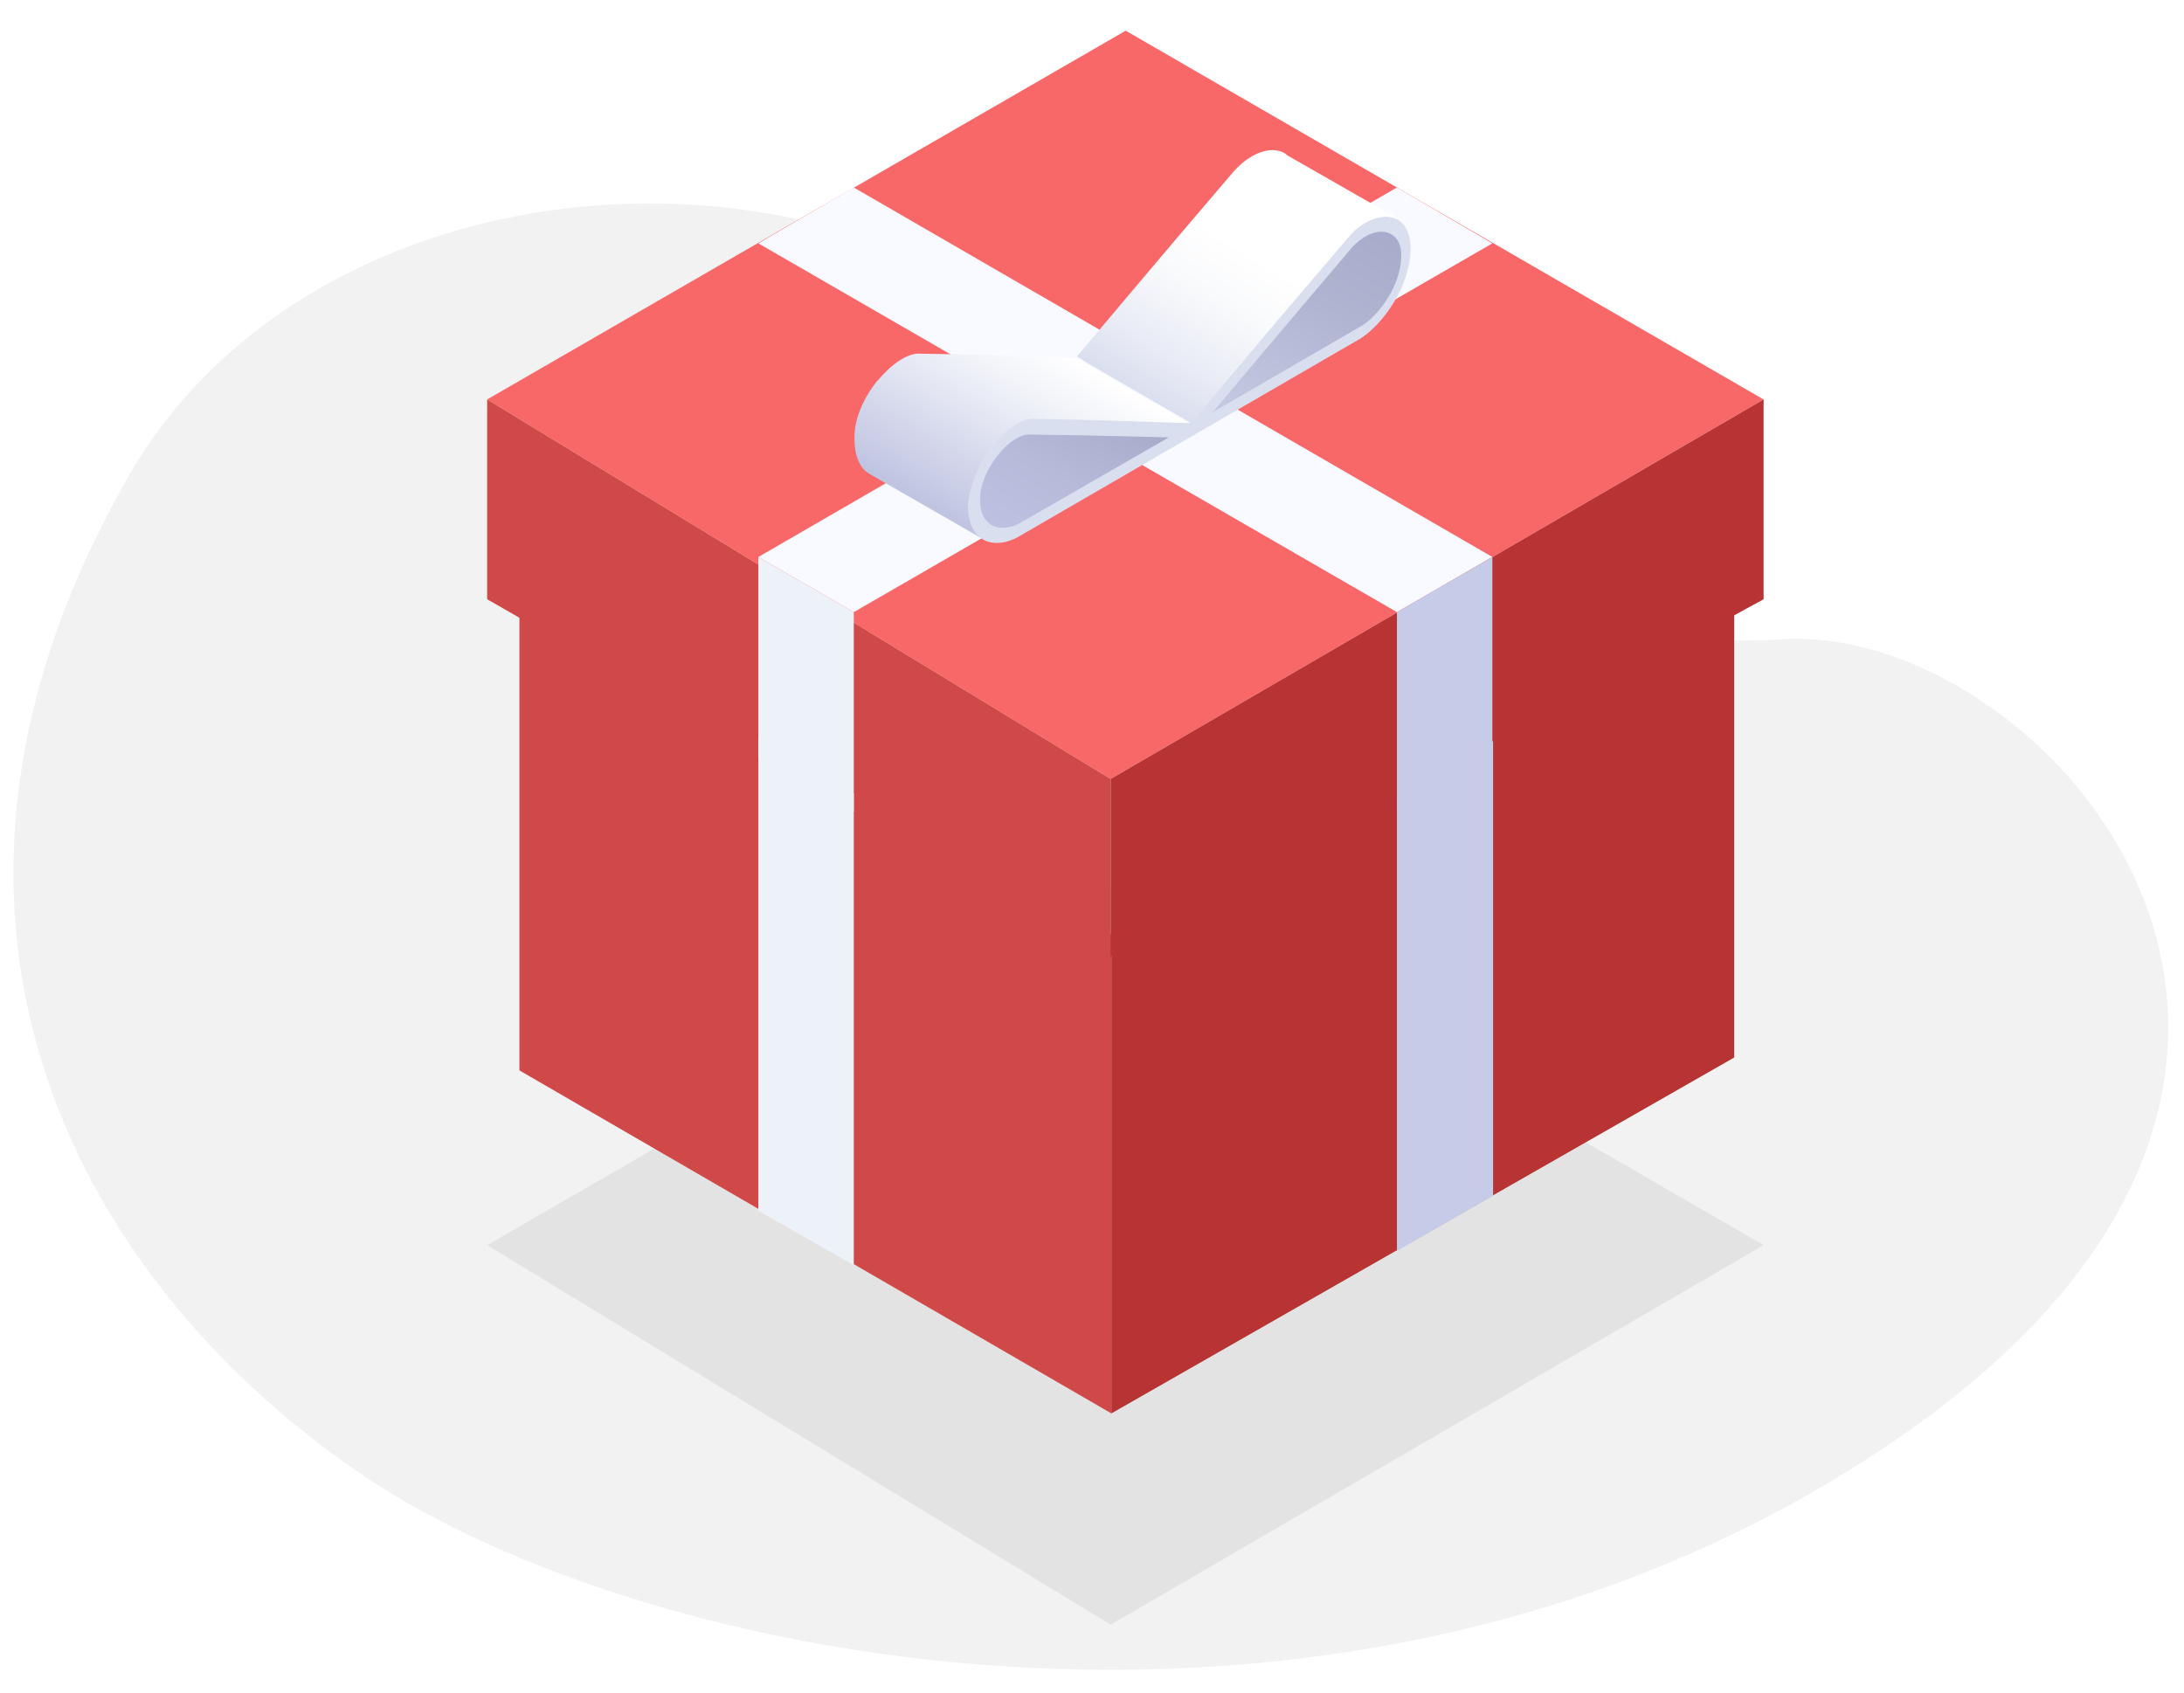
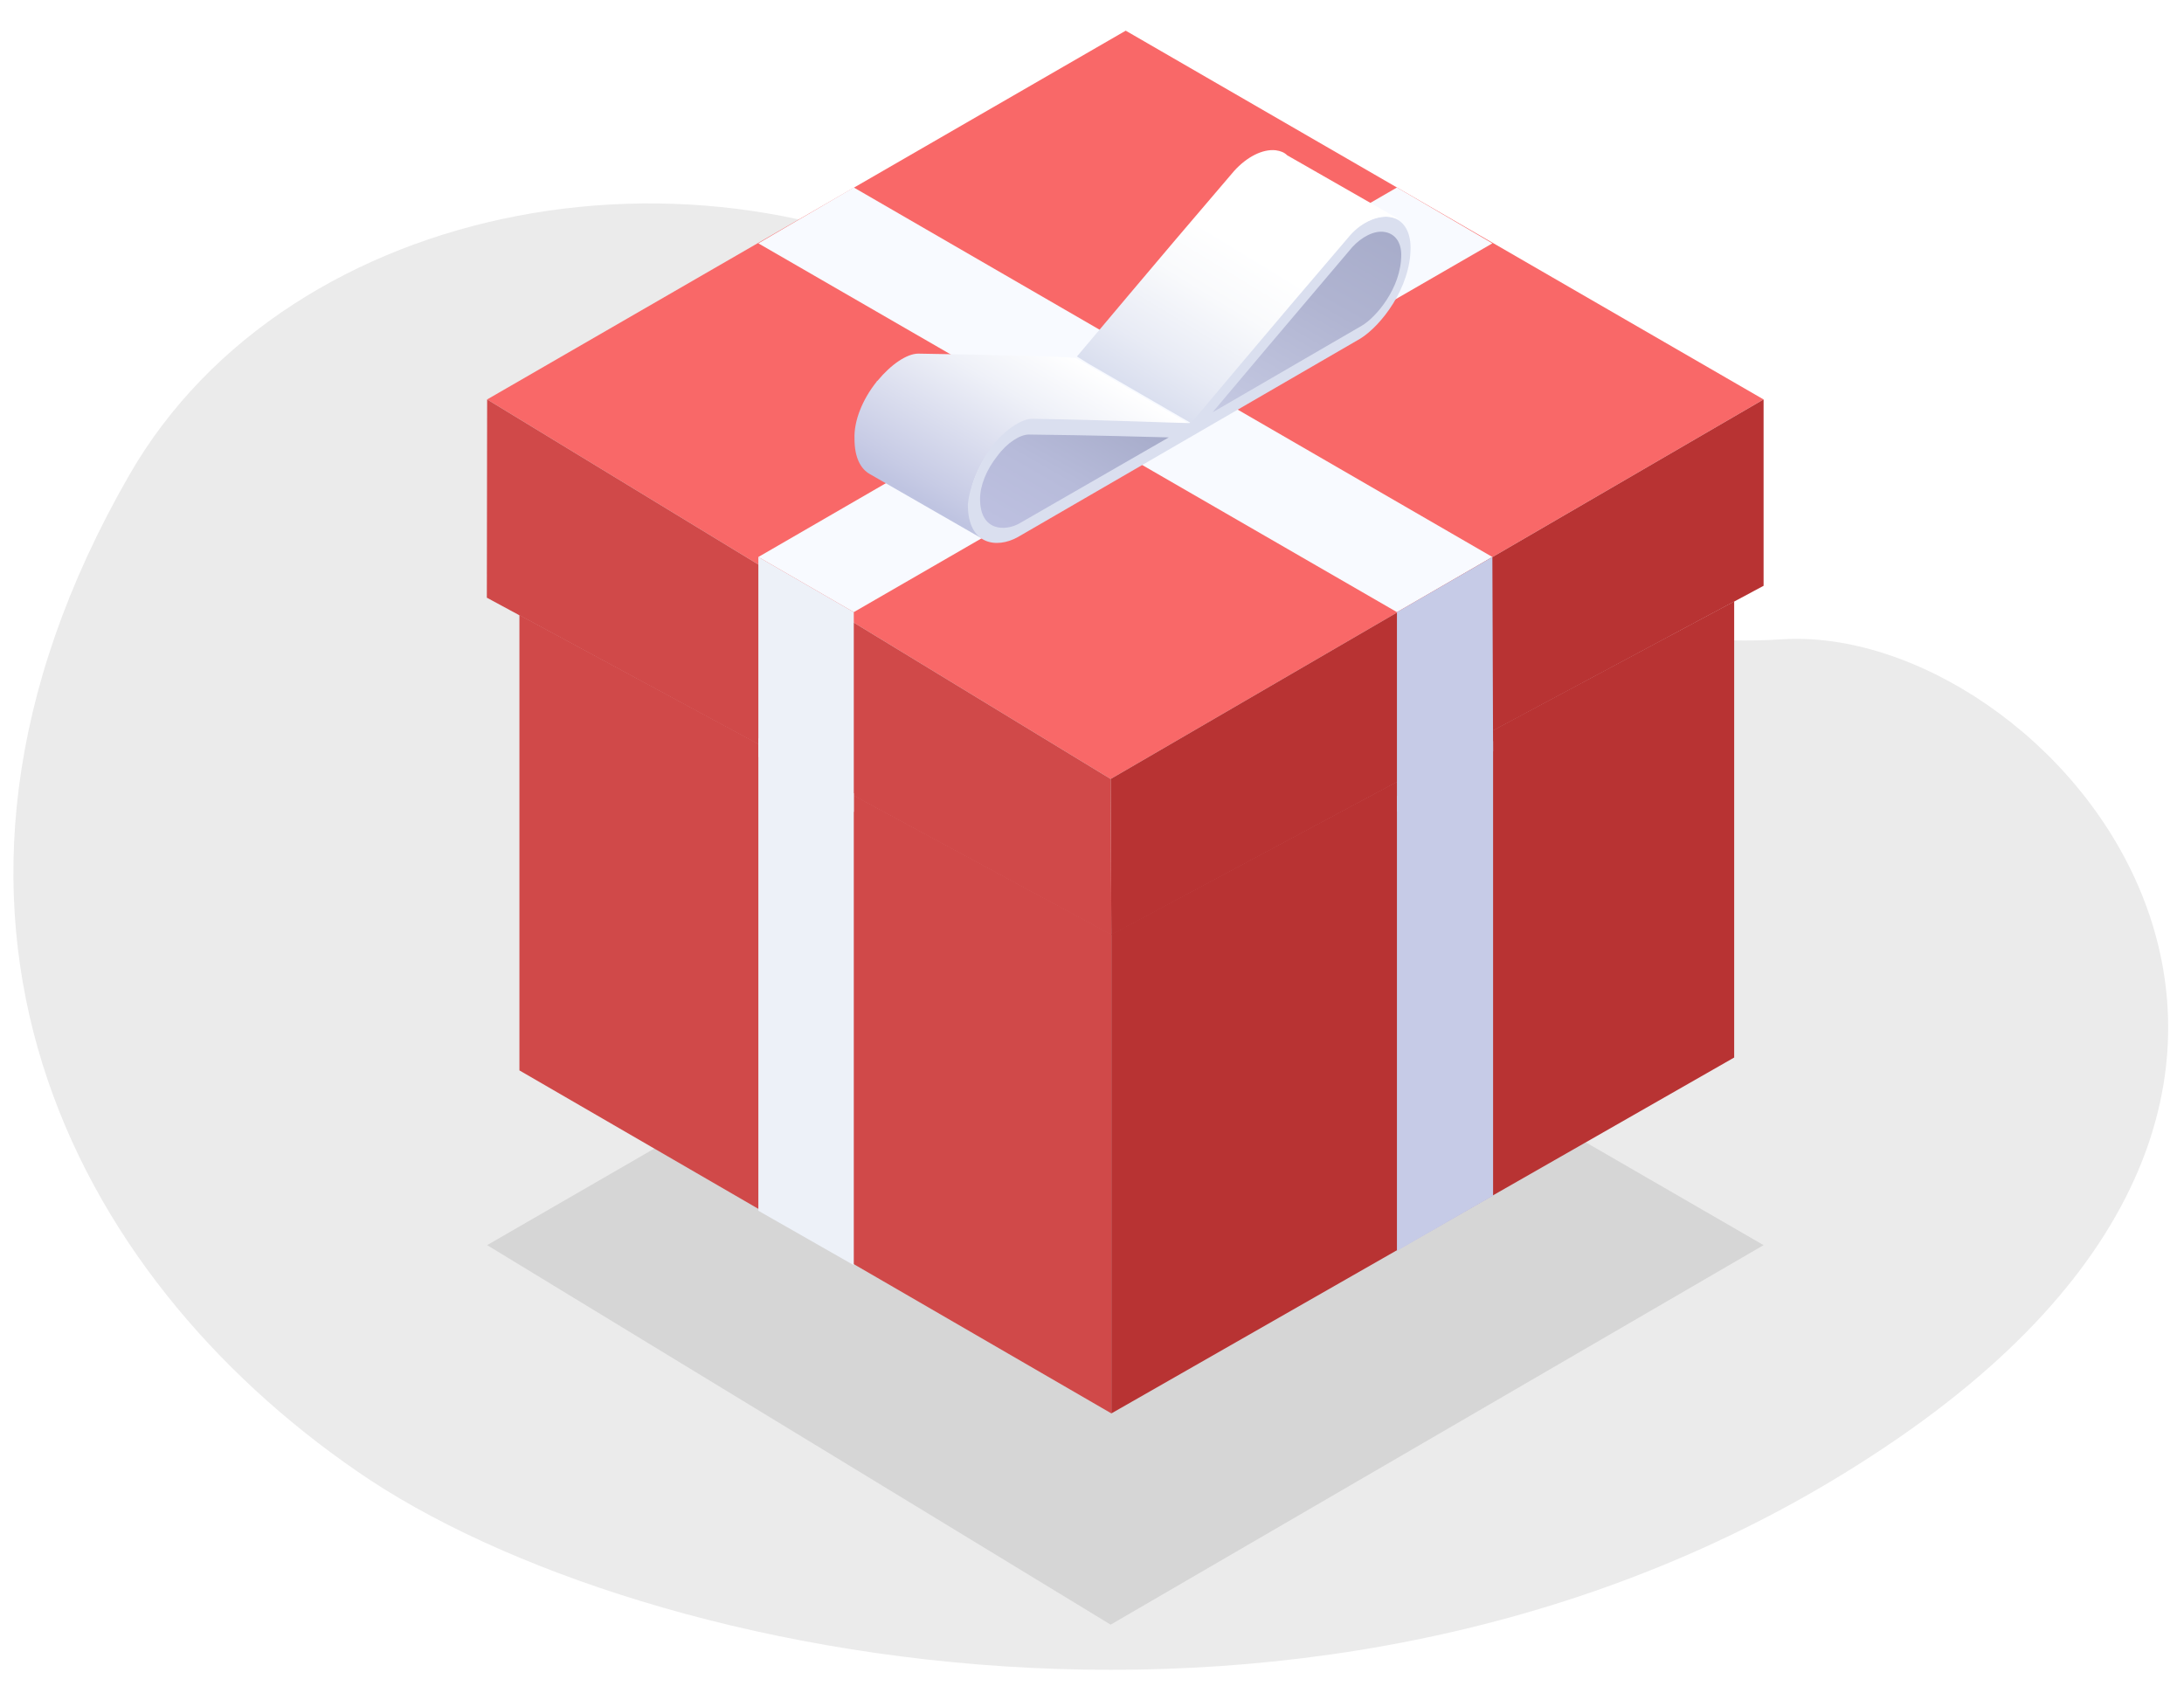
<svg xmlns="http://www.w3.org/2000/svg" xml:space="preserve" width="80mm" height="62mm" version="1.1" style="shape-rendering:geometricPrecision; text-rendering:geometricPrecision; image-rendering:optimizeQuality; fill-rule:evenodd; clip-rule:evenodd" viewBox="0 0 8000 6200">
  <defs>
    <style type="text/css">
   
    .fil7 {fill:#B83333}
+     .fil5 {fill:#B83333}
    .fil8 {fill:#C6CBE7}
-     .fil5 {fill:#D04949}
    .fil4 {fill:#D04949}
+     .fil2 {fill:#D6D6D6}
    .fil10 {fill:#DADFEF}
-     .fil2 {fill:#E3E3E3}
+     .fil0 {fill:#EBEBEB}
    .fil6 {fill:#EDF1F8}
-     .fil0 {fill:#F2F2F2}
    .fil3 {fill:#F8FAFF}
    .fil1 {fill:#F96868}
    .fil11 {fill:url(#id0)}
    .fil9 {fill:url(#id1)}
    .fil12 {fill:url(#id2)}
    .fil13 {fill:url(#id3)}
   
  </style>
    <linearGradient id="id0" gradientUnits="userSpaceOnUse" x1="5018.64" y1="802.95" x2="4568.85" y2="1591.33">
      <stop offset="0" style="stop-opacity:1; stop-color:#A7ACCA" />
      <stop offset="0.388" style="stop-opacity:1; stop-color:#B0B4D1" />
      <stop offset="1" style="stop-opacity:1; stop-color:#C6CAE3" />
    </linearGradient>
    <linearGradient id="id1" gradientUnits="userSpaceOnUse" x1="3881.9" y1="1274.38" x2="3512.23" y2="1909.38">
      <stop offset="0" style="stop-opacity:1; stop-color:white" />
      <stop offset="0.31" style="stop-opacity:1; stop-color:#EFF1F8" />
      <stop offset="0.902" style="stop-opacity:1; stop-color:#C7CBE5" />
      <stop offset="1" style="stop-opacity:1; stop-color:#BFC4E1" />
    </linearGradient>
    <linearGradient id="id2" gradientUnits="userSpaceOnUse" x1="4039.68" y1="1465.13" x2="3748.65" y2="1972.11">
      <stop offset="0" style="stop-opacity:1; stop-color:#A7ACCA" />
      <stop offset="0.561" style="stop-opacity:1; stop-color:#B7BBDA" />
      <stop offset="1" style="stop-opacity:1; stop-color:#BDC0E0" />
    </linearGradient>
    <linearGradient id="id3" gradientUnits="userSpaceOnUse" x1="4780.52" y1="617.24" x2="4251.35" y2="1486.34">
      <stop offset="0" style="stop-opacity:1; stop-color:white" />
      <stop offset="0.361" style="stop-opacity:1; stop-color:white" />
      <stop offset="0.561" style="stop-opacity:1; stop-color:#F9FAFC" />
      <stop offset="0.839" style="stop-opacity:1; stop-color:#E8EBF5" />
      <stop offset="1" style="stop-opacity:1; stop-color:#DADFEF" />
    </linearGradient>
  </defs>
  <g id="Слой_x0020_1">
    <path class="fil0" d="M472.88 1741.27c588.73,-1025.6 2142.03,-1298.39 3203.85,-634.77 1059.18,663.63 1881.82,1298.4 2849.01,1235.44 967.21,-62.95 2404.85,1565.94 425.79,2927.3 -1979.08,1361.36 -4604.7,839.36 -5642.86,120.65 -1040.79,-716.07 -1755.67,-2048.56 -835.79,-3648.62z" />
    <polygon class="fil1" points="4068.34,2853.43 6460.04,1463.23 4123.53,112.38 1784.39,1463.23 " />
    <polygon class="fil2" points="4068.34,5951.23 6460.04,4561.03 4123.53,3210.17 1784.39,4561.03 " />
    <polygon class="fil3" points="3127.43,686.82 2777.86,891.41 5117.02,2242.27 5466.56,2040.3 " />
    <polygon class="fil3" points="2777.86,2040.3 3127.43,2242.27 5466.56,891.41 5117.02,686.82 " />
    <polygon class="fil4" points="4070.96,5177.43 1902.66,3921 1902.66,2252.76 4070.96,3422.63 " />
-     <g id="_3010711530000" filter="url(#filter0_d)">
-       <polygon class="fil5" points="4068.34,3503.94 1784.39,2195.06 1784.39,1463.23 4068.34,2853.43 " />
-     </g>
+     <polygon class="fil4" points="1784.39,1463.23 4068.34,2853.43 4070.96,3424.91 1783.31,2189.39 " />
+     <polygon class="fil5" points="6460.04,1463.23 4068.34,2853.43 4070.96,3424.91 6460.02,2145.83 " />
    <polygon class="fil6" points="3127.43,2242.27 2777.86,2040.3 2777.86,2772.13 3127.43,2974.08 " />
    <polygon class="fil7" points="4070.96,5177.43 6352.3,3873.8 6352.3,2202.92 4070.96,3422.63 " />
-     <g id="_3010711529072" filter="url(#filter1_d)">
-       <polygon class="fil7" points="4068.34,3503.94 6460.04,2195.06 6460.04,1463.23 4068.34,2853.43 " />
-     </g>
-     <polygon class="fil8" points="5116.99,2242.27 5466.56,2040.3 5466.56,2772.13 5116.99,2974.08 " />
+     <polygon class="fil8" points="5116.99,2242.27 5466.56,2040.3 5469.18,2751.87 5116.99,2974.08 " />
    <polygon class="fil6" points="3127.43,2905.9 2777.86,2703.92 2777.86,4435.11 3127.43,4634.48 " />
    <polygon class="fil8" points="5116.99,2916.38 5469.18,2714.42 5469.18,4380.03 5116.99,4582.01 " />
    <path class="fil9" d="M3211.52 1397.66c0,-2.63 2.64,-2.63 2.64,-2.63 49.93,-60.32 107.74,-99.67 149.81,-99.67 310.12,5.25 528.27,10.49 575.57,15.74l420.53 243.94c-47.31,-2.62 -265.46,-7.87 -575.6,-15.74 -47.31,0 -105.12,36.72 -152.43,104.92 -52.57,65.58 -81.46,144.27 -81.46,207.22 0,62.95 21.01,104.92 49.93,123.28l-415.27 -238.69c-31.54,-18.36 -55.19,-57.71 -55.19,-128.53 -2.62,-65.58 28.92,-144.27 81.47,-209.84z" />
    <path class="fil10" d="M3629.42 1638.98c49.93,-62.96 110.39,-104.93 152.43,-104.93 310.15,5.25 528.29,15.74 575.6,15.74 47.31,-55.08 265.46,-317.38 575.58,-679.36 47.3,-52.46 105.14,-81.31 152.45,-76.07 52.55,5.25 81.46,49.84 81.46,112.79 0,146.89 -107.76,285.91 -183.96,333.13l-1253.68 726.57c-78.87,44.59 -183.99,28.86 -183.99,-118.03 5.27,-62.96 36.81,-141.65 84.11,-209.84z" />
    <path class="fil11" d="M4988.22 1193.06c49.93,-28.85 144.54,-136.4 144.54,-259.68 0,-47.21 -23.65,-78.69 -63.08,-83.94 -36.77,-5.24 -81.46,18.37 -115.62,55.09 -233.92,275.42 -417.91,493.13 -512.52,605.92l546.68 -317.39z" />
    <path class="fil12" d="M3734.54 1917.02l546.69 -314.77c-94.62,-2.62 -278.61,-7.87 -512.53,-10.49 -31.54,0 -78.84,28.85 -115.62,78.69 -39.42,49.84 -63.1,107.55 -63.1,157.38 0,120.66 94.64,118.04 144.56,89.19z" />
    <path class="fil13" d="M5090.72 794.36c-49.93,-5.24 -110.39,23.61 -152.43,76.07 -310.14,361.98 -528.29,624.28 -575.6,679.36l-375.84 -217.71 -42.04 -26.23c47.31,-55.08 265.45,-317.38 575.57,-679.36 47.31,-52.46 105.15,-81.31 152.46,-76.07 18.38,2.62 31.53,7.87 42.04,18.36l412.64 236.07c-13.15,-5.24 -23.65,-7.87 -36.8,-10.49z" />
  </g>
</svg>
